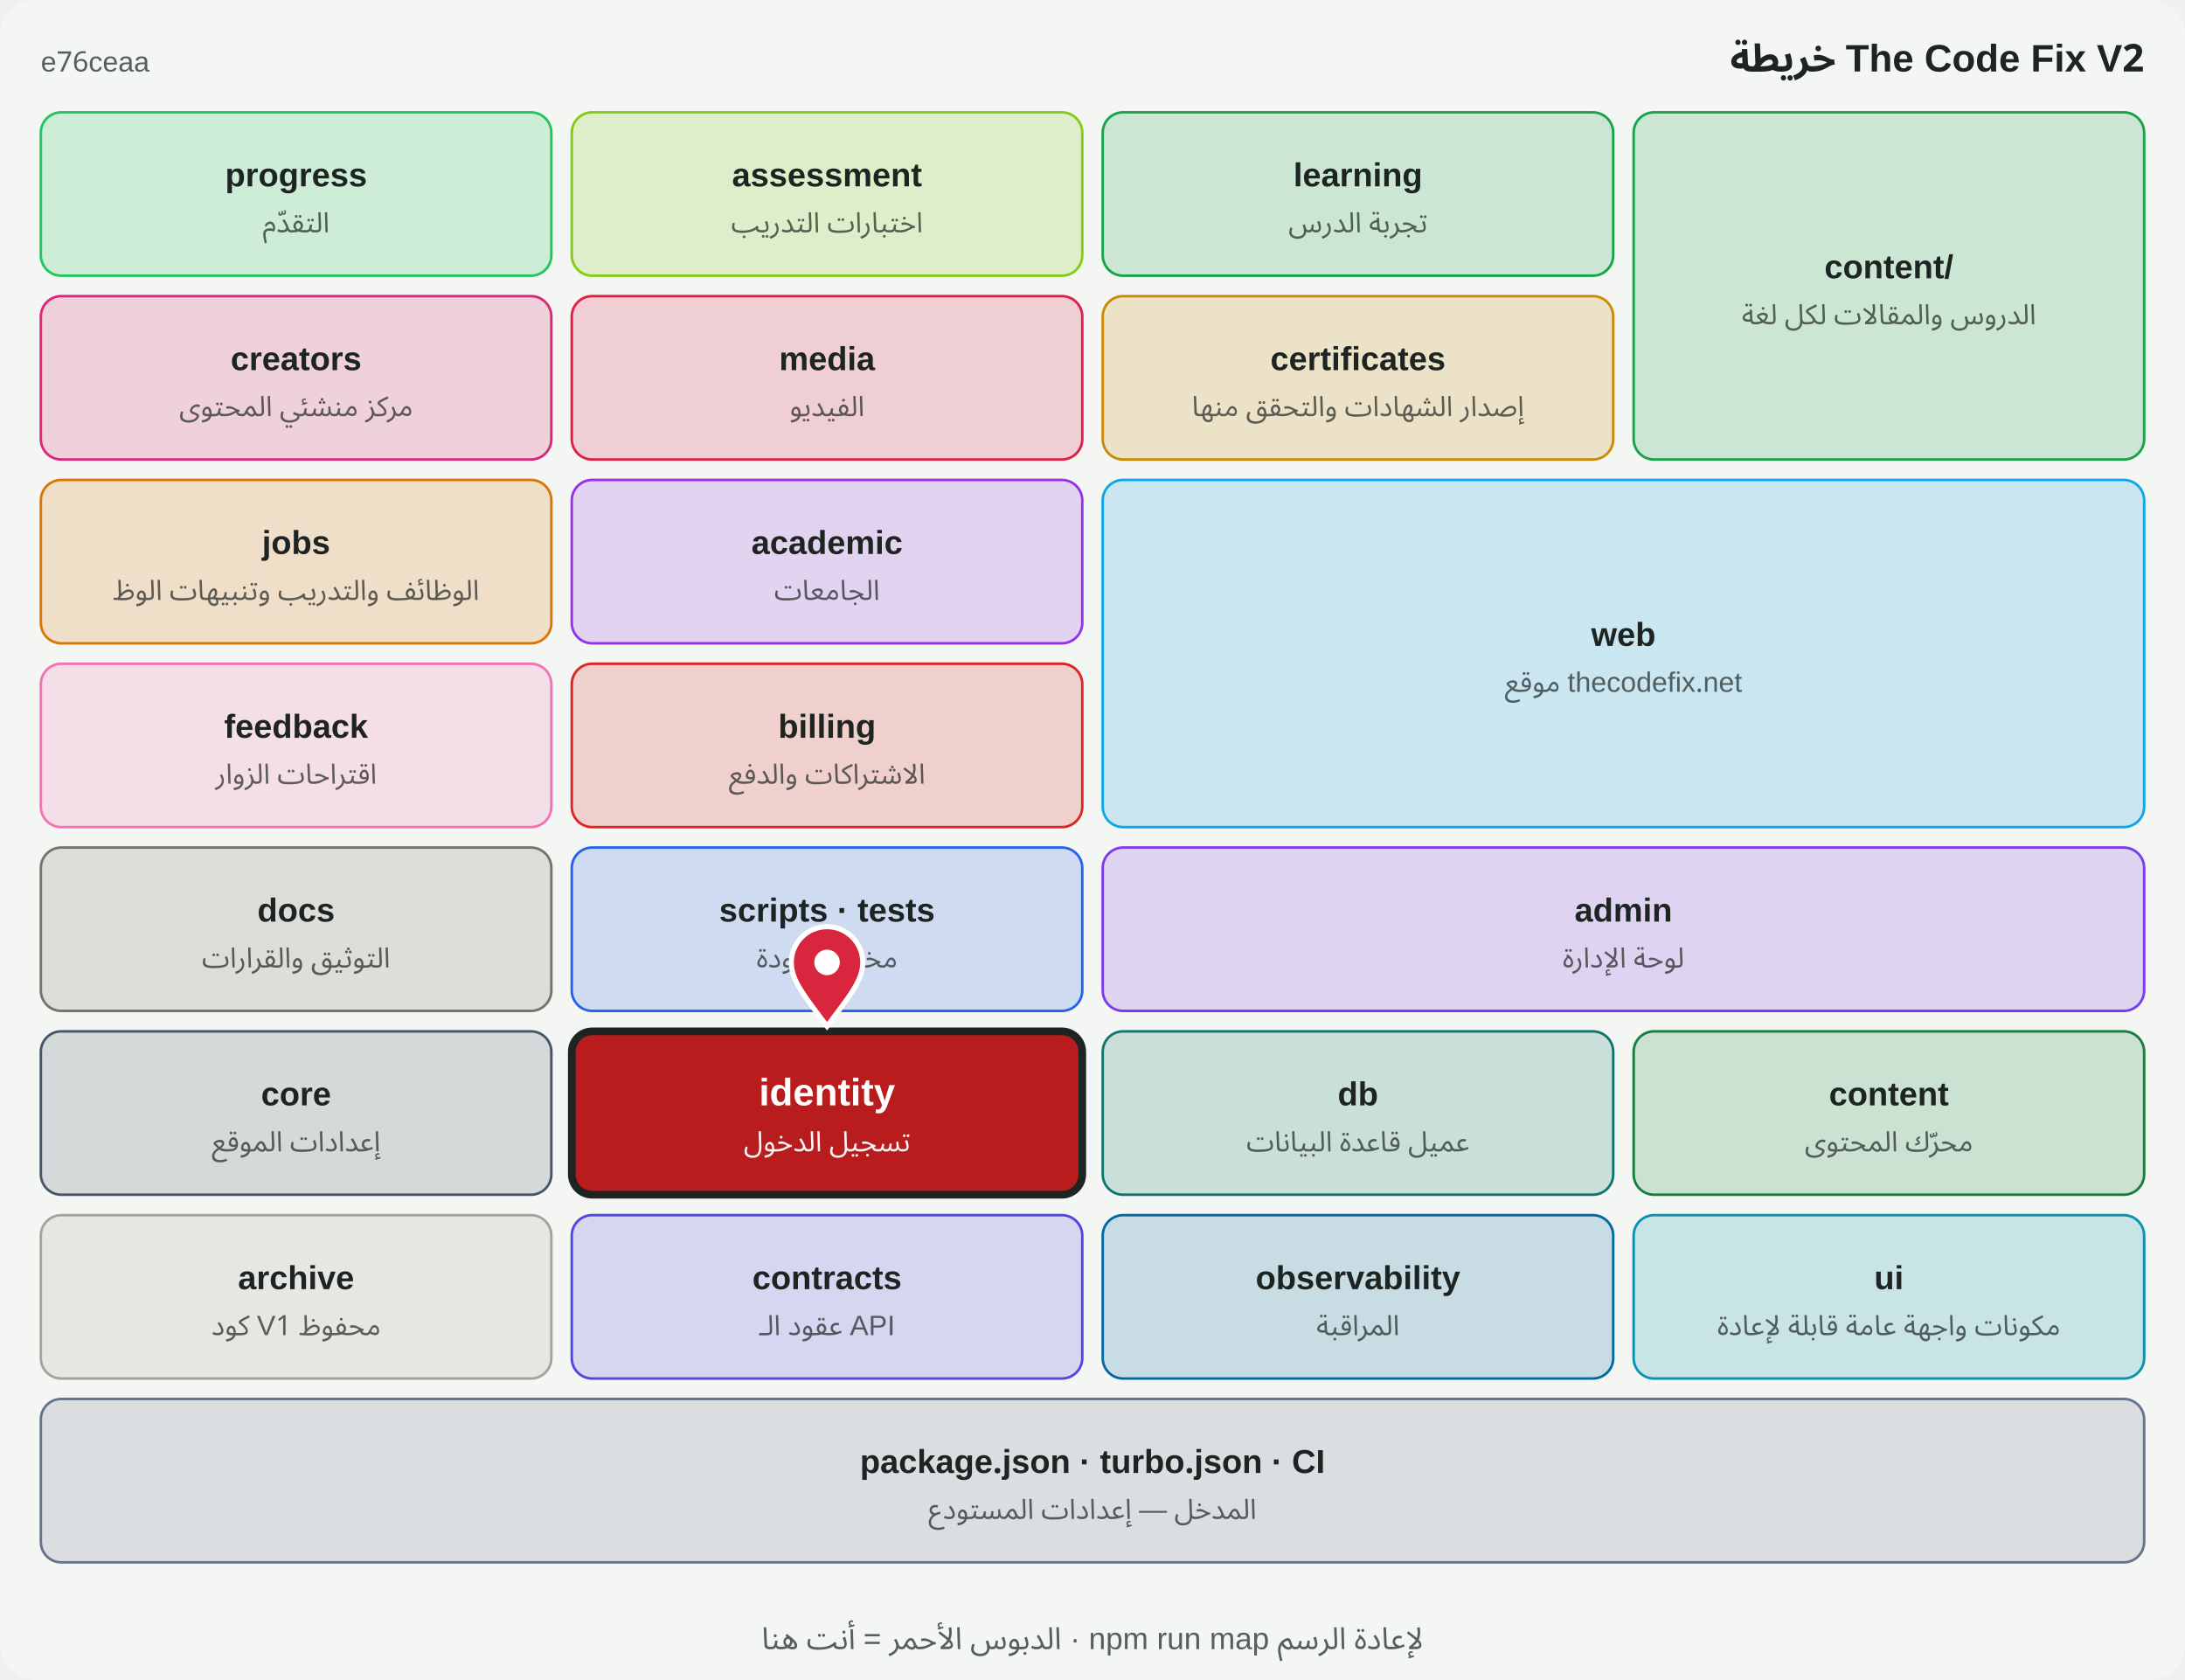
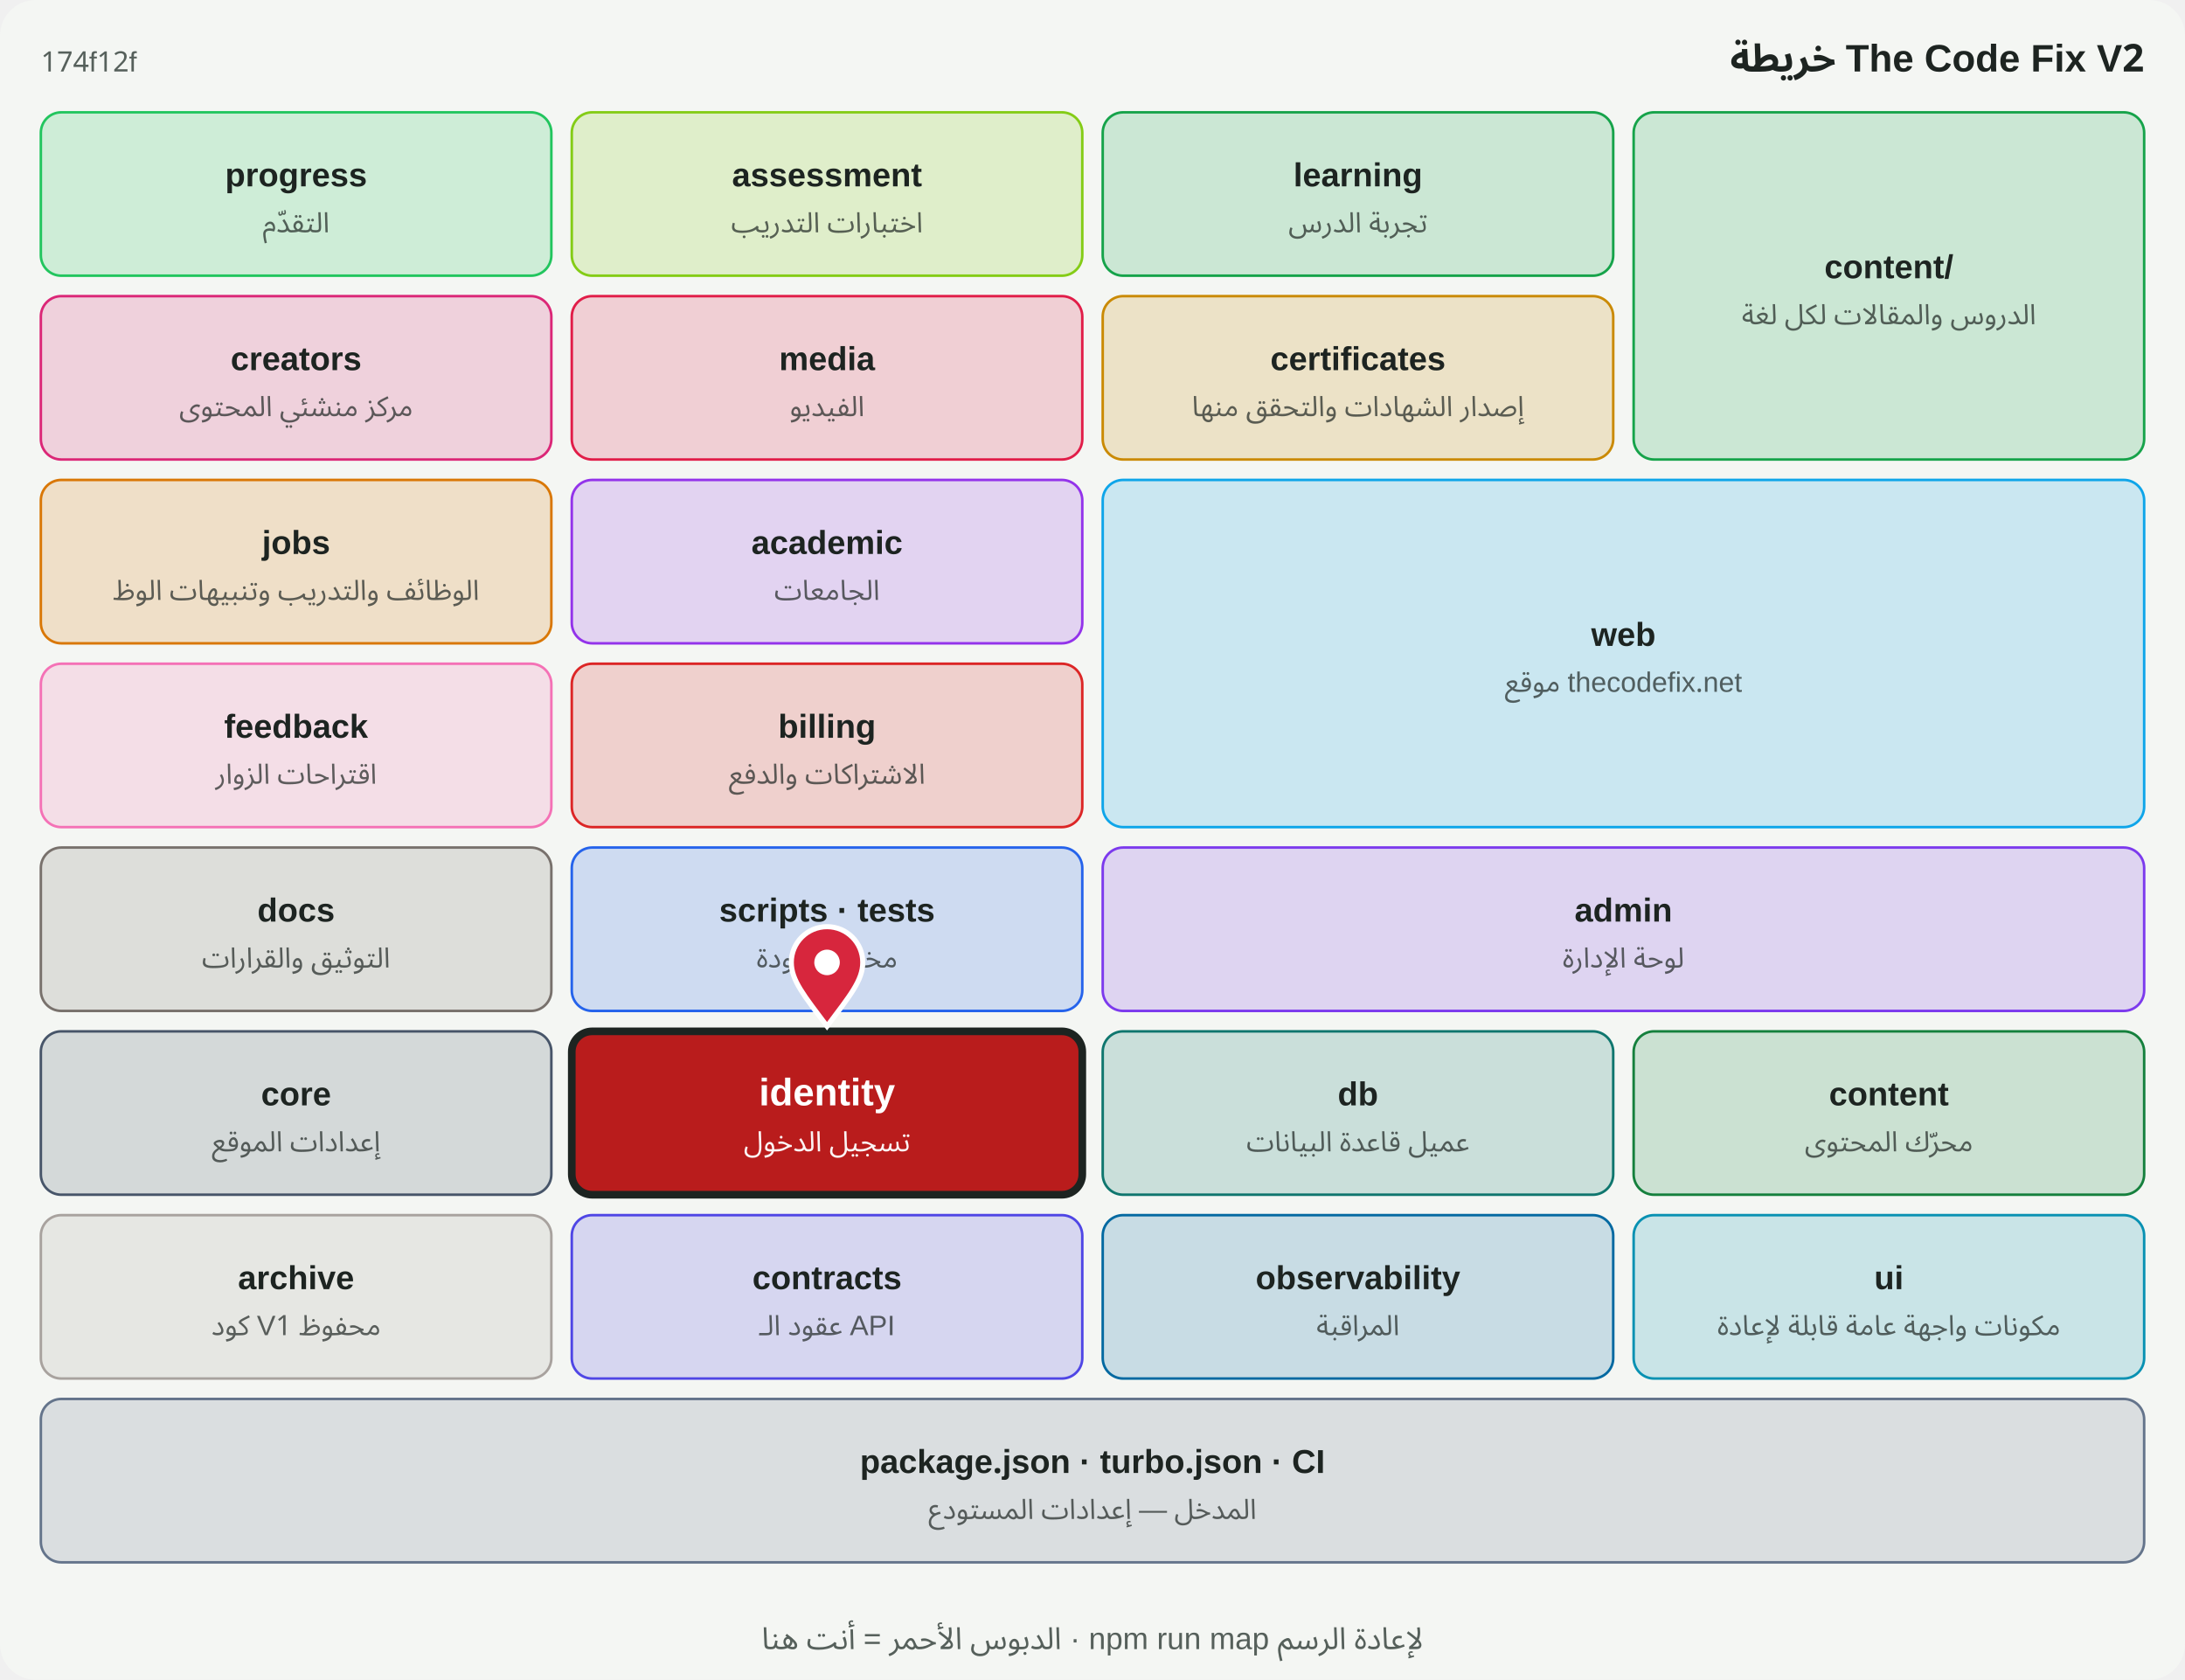
<svg xmlns="http://www.w3.org/2000/svg" viewBox="0 0 856 658" width="856" height="658" font-family="'Segoe UI', Tahoma, 'Noto Sans Arabic', Arial, sans-serif" role="img" aria-label="خريطة مشروع The Code Fix — تسجيل الدخول (Auth.js) (@tcf/identity)">
  <rect width="856" height="658" rx="14" fill="#f4f6f3" />
  <text x="840" y="28" text-anchor="end" font-size="15" font-weight="700" fill="#1d2421">خريطة The Code Fix V2</text>
-   <text x="16" y="28" font-size="11" fill="#56605b">e76ceaa</text>
+   <text x="16" y="28" font-size="11" fill="#56605b">174f12f</text>
  <g>
    <rect x="640" y="44" width="200" height="136" rx="8" fill="#16a34a" fill-opacity="0.18" stroke="#16a34a" stroke-width="1" />
    <text x="740" y="109" text-anchor="middle" font-size="13" font-weight="600" fill="#1d2421">content/</text>
    <text x="740" y="127" text-anchor="middle" font-size="11" fill="#1d2421" fill-opacity="0.7">الدروس والمقالات لكل لغة</text>
  </g>
  <g>
    <rect x="432" y="44" width="200" height="64" rx="8" fill="#16a34a" fill-opacity="0.18" stroke="#16a34a" stroke-width="1" />
    <text x="532" y="73" text-anchor="middle" font-size="13" font-weight="600" fill="#1d2421">learning</text>
    <text x="532" y="91" text-anchor="middle" font-size="11" fill="#1d2421" fill-opacity="0.7">تجربة الدرس</text>
  </g>
  <g>
    <rect x="224" y="44" width="200" height="64" rx="8" fill="#84cc16" fill-opacity="0.18" stroke="#84cc16" stroke-width="1" />
    <text x="324" y="73" text-anchor="middle" font-size="13" font-weight="600" fill="#1d2421">assessment</text>
    <text x="324" y="91" text-anchor="middle" font-size="11" fill="#1d2421" fill-opacity="0.7">اختبارات التدريب</text>
  </g>
  <g>
    <rect x="16" y="44" width="200" height="64" rx="8" fill="#22c55e" fill-opacity="0.18" stroke="#22c55e" stroke-width="1" />
    <text x="116" y="73" text-anchor="middle" font-size="13" font-weight="600" fill="#1d2421">progress</text>
    <text x="116" y="91" text-anchor="middle" font-size="11" fill="#1d2421" fill-opacity="0.7">التقدّم</text>
  </g>
  <g>
    <rect x="432" y="116" width="200" height="64" rx="8" fill="#ca8a04" fill-opacity="0.18" stroke="#ca8a04" stroke-width="1" />
    <text x="532" y="145" text-anchor="middle" font-size="13" font-weight="600" fill="#1d2421">certificates</text>
    <text x="532" y="163" text-anchor="middle" font-size="11" fill="#1d2421" fill-opacity="0.7">إصدار الشهادات والتحقق منها</text>
  </g>
  <g>
    <rect x="224" y="116" width="200" height="64" rx="8" fill="#e11d48" fill-opacity="0.18" stroke="#e11d48" stroke-width="1" />
    <text x="324" y="145" text-anchor="middle" font-size="13" font-weight="600" fill="#1d2421">media</text>
    <text x="324" y="163" text-anchor="middle" font-size="11" fill="#1d2421" fill-opacity="0.7">الفيديو</text>
  </g>
  <g>
    <rect x="16" y="116" width="200" height="64" rx="8" fill="#db2777" fill-opacity="0.18" stroke="#db2777" stroke-width="1" />
    <text x="116" y="145" text-anchor="middle" font-size="13" font-weight="600" fill="#1d2421">creators</text>
    <text x="116" y="163" text-anchor="middle" font-size="11" fill="#1d2421" fill-opacity="0.7">مركز منشئي المحتوى</text>
  </g>
  <g>
    <rect x="432" y="188" width="408" height="136" rx="8" fill="#0ea5e9" fill-opacity="0.18" stroke="#0ea5e9" stroke-width="1" />
    <text x="636" y="253" text-anchor="middle" font-size="13" font-weight="600" fill="#1d2421">web</text>
    <text x="636" y="271" text-anchor="middle" font-size="11" fill="#1d2421" fill-opacity="0.7">موقع thecodefix.net</text>
  </g>
  <g>
    <rect x="224" y="188" width="200" height="64" rx="8" fill="#9333ea" fill-opacity="0.18" stroke="#9333ea" stroke-width="1" />
    <text x="324" y="217" text-anchor="middle" font-size="13" font-weight="600" fill="#1d2421">academic</text>
    <text x="324" y="235" text-anchor="middle" font-size="11" fill="#1d2421" fill-opacity="0.7">الجامعات</text>
  </g>
  <g>
    <rect x="16" y="188" width="200" height="64" rx="8" fill="#d97706" fill-opacity="0.18" stroke="#d97706" stroke-width="1" />
    <text x="116" y="217" text-anchor="middle" font-size="13" font-weight="600" fill="#1d2421">jobs</text>
    <text x="116" y="235" text-anchor="middle" font-size="11" fill="#1d2421" fill-opacity="0.7">الوظائف والتدريب وتنبيهات الوظ</text>
  </g>
  <g>
    <rect x="224" y="260" width="200" height="64" rx="8" fill="#dc2626" fill-opacity="0.18" stroke="#dc2626" stroke-width="1" />
    <text x="324" y="289" text-anchor="middle" font-size="13" font-weight="600" fill="#1d2421">billing</text>
    <text x="324" y="307" text-anchor="middle" font-size="11" fill="#1d2421" fill-opacity="0.7">الاشتراكات والدفع</text>
  </g>
  <g>
    <rect x="16" y="260" width="200" height="64" rx="8" fill="#f472b6" fill-opacity="0.18" stroke="#f472b6" stroke-width="1" />
    <text x="116" y="289" text-anchor="middle" font-size="13" font-weight="600" fill="#1d2421">feedback</text>
    <text x="116" y="307" text-anchor="middle" font-size="11" fill="#1d2421" fill-opacity="0.7">اقتراحات الزوار</text>
  </g>
  <g>
    <rect x="432" y="332" width="408" height="64" rx="8" fill="#7c3aed" fill-opacity="0.18" stroke="#7c3aed" stroke-width="1" />
    <text x="636" y="361" text-anchor="middle" font-size="13" font-weight="600" fill="#1d2421">admin</text>
    <text x="636" y="379" text-anchor="middle" font-size="11" fill="#1d2421" fill-opacity="0.7">لوحة الإدارة</text>
  </g>
  <g>
    <rect x="224" y="332" width="200" height="64" rx="8" fill="#2563eb" fill-opacity="0.18" stroke="#2563eb" stroke-width="1" />
    <text x="324" y="361" text-anchor="middle" font-size="13" font-weight="600" fill="#1d2421">scripts · tests</text>
    <text x="324" y="379" text-anchor="middle" font-size="11" fill="#1d2421" fill-opacity="0.7">مختبر الجودة</text>
  </g>
  <g>
    <rect x="16" y="332" width="200" height="64" rx="8" fill="#78716c" fill-opacity="0.18" stroke="#78716c" stroke-width="1" />
    <text x="116" y="361" text-anchor="middle" font-size="13" font-weight="600" fill="#1d2421">docs</text>
    <text x="116" y="379" text-anchor="middle" font-size="11" fill="#1d2421" fill-opacity="0.7">التوثيق والقرارات</text>
  </g>
  <g>
    <rect x="640" y="404" width="200" height="64" rx="8" fill="#15803d" fill-opacity="0.18" stroke="#15803d" stroke-width="1" />
    <text x="740" y="433" text-anchor="middle" font-size="13" font-weight="600" fill="#1d2421">content</text>
    <text x="740" y="451" text-anchor="middle" font-size="11" fill="#1d2421" fill-opacity="0.7">محرّك المحتوى</text>
  </g>
  <g>
    <rect x="432" y="404" width="200" height="64" rx="8" fill="#0f766e" fill-opacity="0.18" stroke="#0f766e" stroke-width="1" />
    <text x="532" y="433" text-anchor="middle" font-size="13" font-weight="600" fill="#1d2421">db</text>
    <text x="532" y="451" text-anchor="middle" font-size="11" fill="#1d2421" fill-opacity="0.7">عميل قاعدة البيانات</text>
  </g>
  <g>
    <rect x="224" y="404" width="200" height="64" rx="8" fill="#b91c1c" fill-opacity="1" stroke="#1d2421" stroke-width="3" />
    <text x="324" y="433" text-anchor="middle" font-size="15" font-weight="700" fill="#ffffff">identity</text>
    <text x="324" y="451" text-anchor="middle" font-size="11" fill="#ffffff" fill-opacity="0.95">تسجيل الدخول</text>
  </g>
  <path d="M324 402 c-9 -12 -14 -18 -14 -25 a14 14 0 0 1 28 0 c0 7 -5 13 -14 25z" fill="#d7263d" stroke="#fff" stroke-width="2" />
  <circle cx="324" cy="377" r="5" fill="#fff" />
  <g>
    <rect x="16" y="404" width="200" height="64" rx="8" fill="#475569" fill-opacity="0.18" stroke="#475569" stroke-width="1" />
    <text x="116" y="433" text-anchor="middle" font-size="13" font-weight="600" fill="#1d2421">core</text>
    <text x="116" y="451" text-anchor="middle" font-size="11" fill="#1d2421" fill-opacity="0.7">إعدادات الموقع</text>
  </g>
  <g>
    <rect x="640" y="476" width="200" height="64" rx="8" fill="#0891b2" fill-opacity="0.18" stroke="#0891b2" stroke-width="1" />
    <text x="740" y="505" text-anchor="middle" font-size="13" font-weight="600" fill="#1d2421">ui</text>
    <text x="740" y="523" text-anchor="middle" font-size="11" fill="#1d2421" fill-opacity="0.7">مكونات واجهة عامة قابلة لإعادة</text>
  </g>
  <g>
    <rect x="432" y="476" width="200" height="64" rx="8" fill="#0369a1" fill-opacity="0.18" stroke="#0369a1" stroke-width="1" />
    <text x="532" y="505" text-anchor="middle" font-size="13" font-weight="600" fill="#1d2421">observability</text>
    <text x="532" y="523" text-anchor="middle" font-size="11" fill="#1d2421" fill-opacity="0.7">المراقبة</text>
  </g>
  <g>
    <rect x="224" y="476" width="200" height="64" rx="8" fill="#4f46e5" fill-opacity="0.18" stroke="#4f46e5" stroke-width="1" />
    <text x="324" y="505" text-anchor="middle" font-size="13" font-weight="600" fill="#1d2421">contracts</text>
    <text x="324" y="523" text-anchor="middle" font-size="11" fill="#1d2421" fill-opacity="0.7">عقود الـ API</text>
  </g>
  <g>
    <rect x="16" y="476" width="200" height="64" rx="8" fill="#a8a29e" fill-opacity="0.18" stroke="#a8a29e" stroke-width="1" />
    <text x="116" y="505" text-anchor="middle" font-size="13" font-weight="600" fill="#1d2421">archive</text>
    <text x="116" y="523" text-anchor="middle" font-size="11" fill="#1d2421" fill-opacity="0.7">كود V1 محفوظ</text>
  </g>
  <g>
    <rect x="16" y="548" width="824" height="64" rx="8" fill="#64748b" fill-opacity="0.18" stroke="#64748b" stroke-width="1" />
    <text x="428" y="577" text-anchor="middle" font-size="13" font-weight="600" fill="#1d2421">package.json · turbo.json · CI</text>
    <text x="428" y="595" text-anchor="middle" font-size="11" fill="#1d2421" fill-opacity="0.7">المدخل — إعدادات المستودع</text>
  </g>
  <text x="428" y="646" text-anchor="middle" font-size="12" fill="#56605b">الدبوس الأحمر = أنت هنا · npm run map لإعادة الرسم</text>
</svg>
